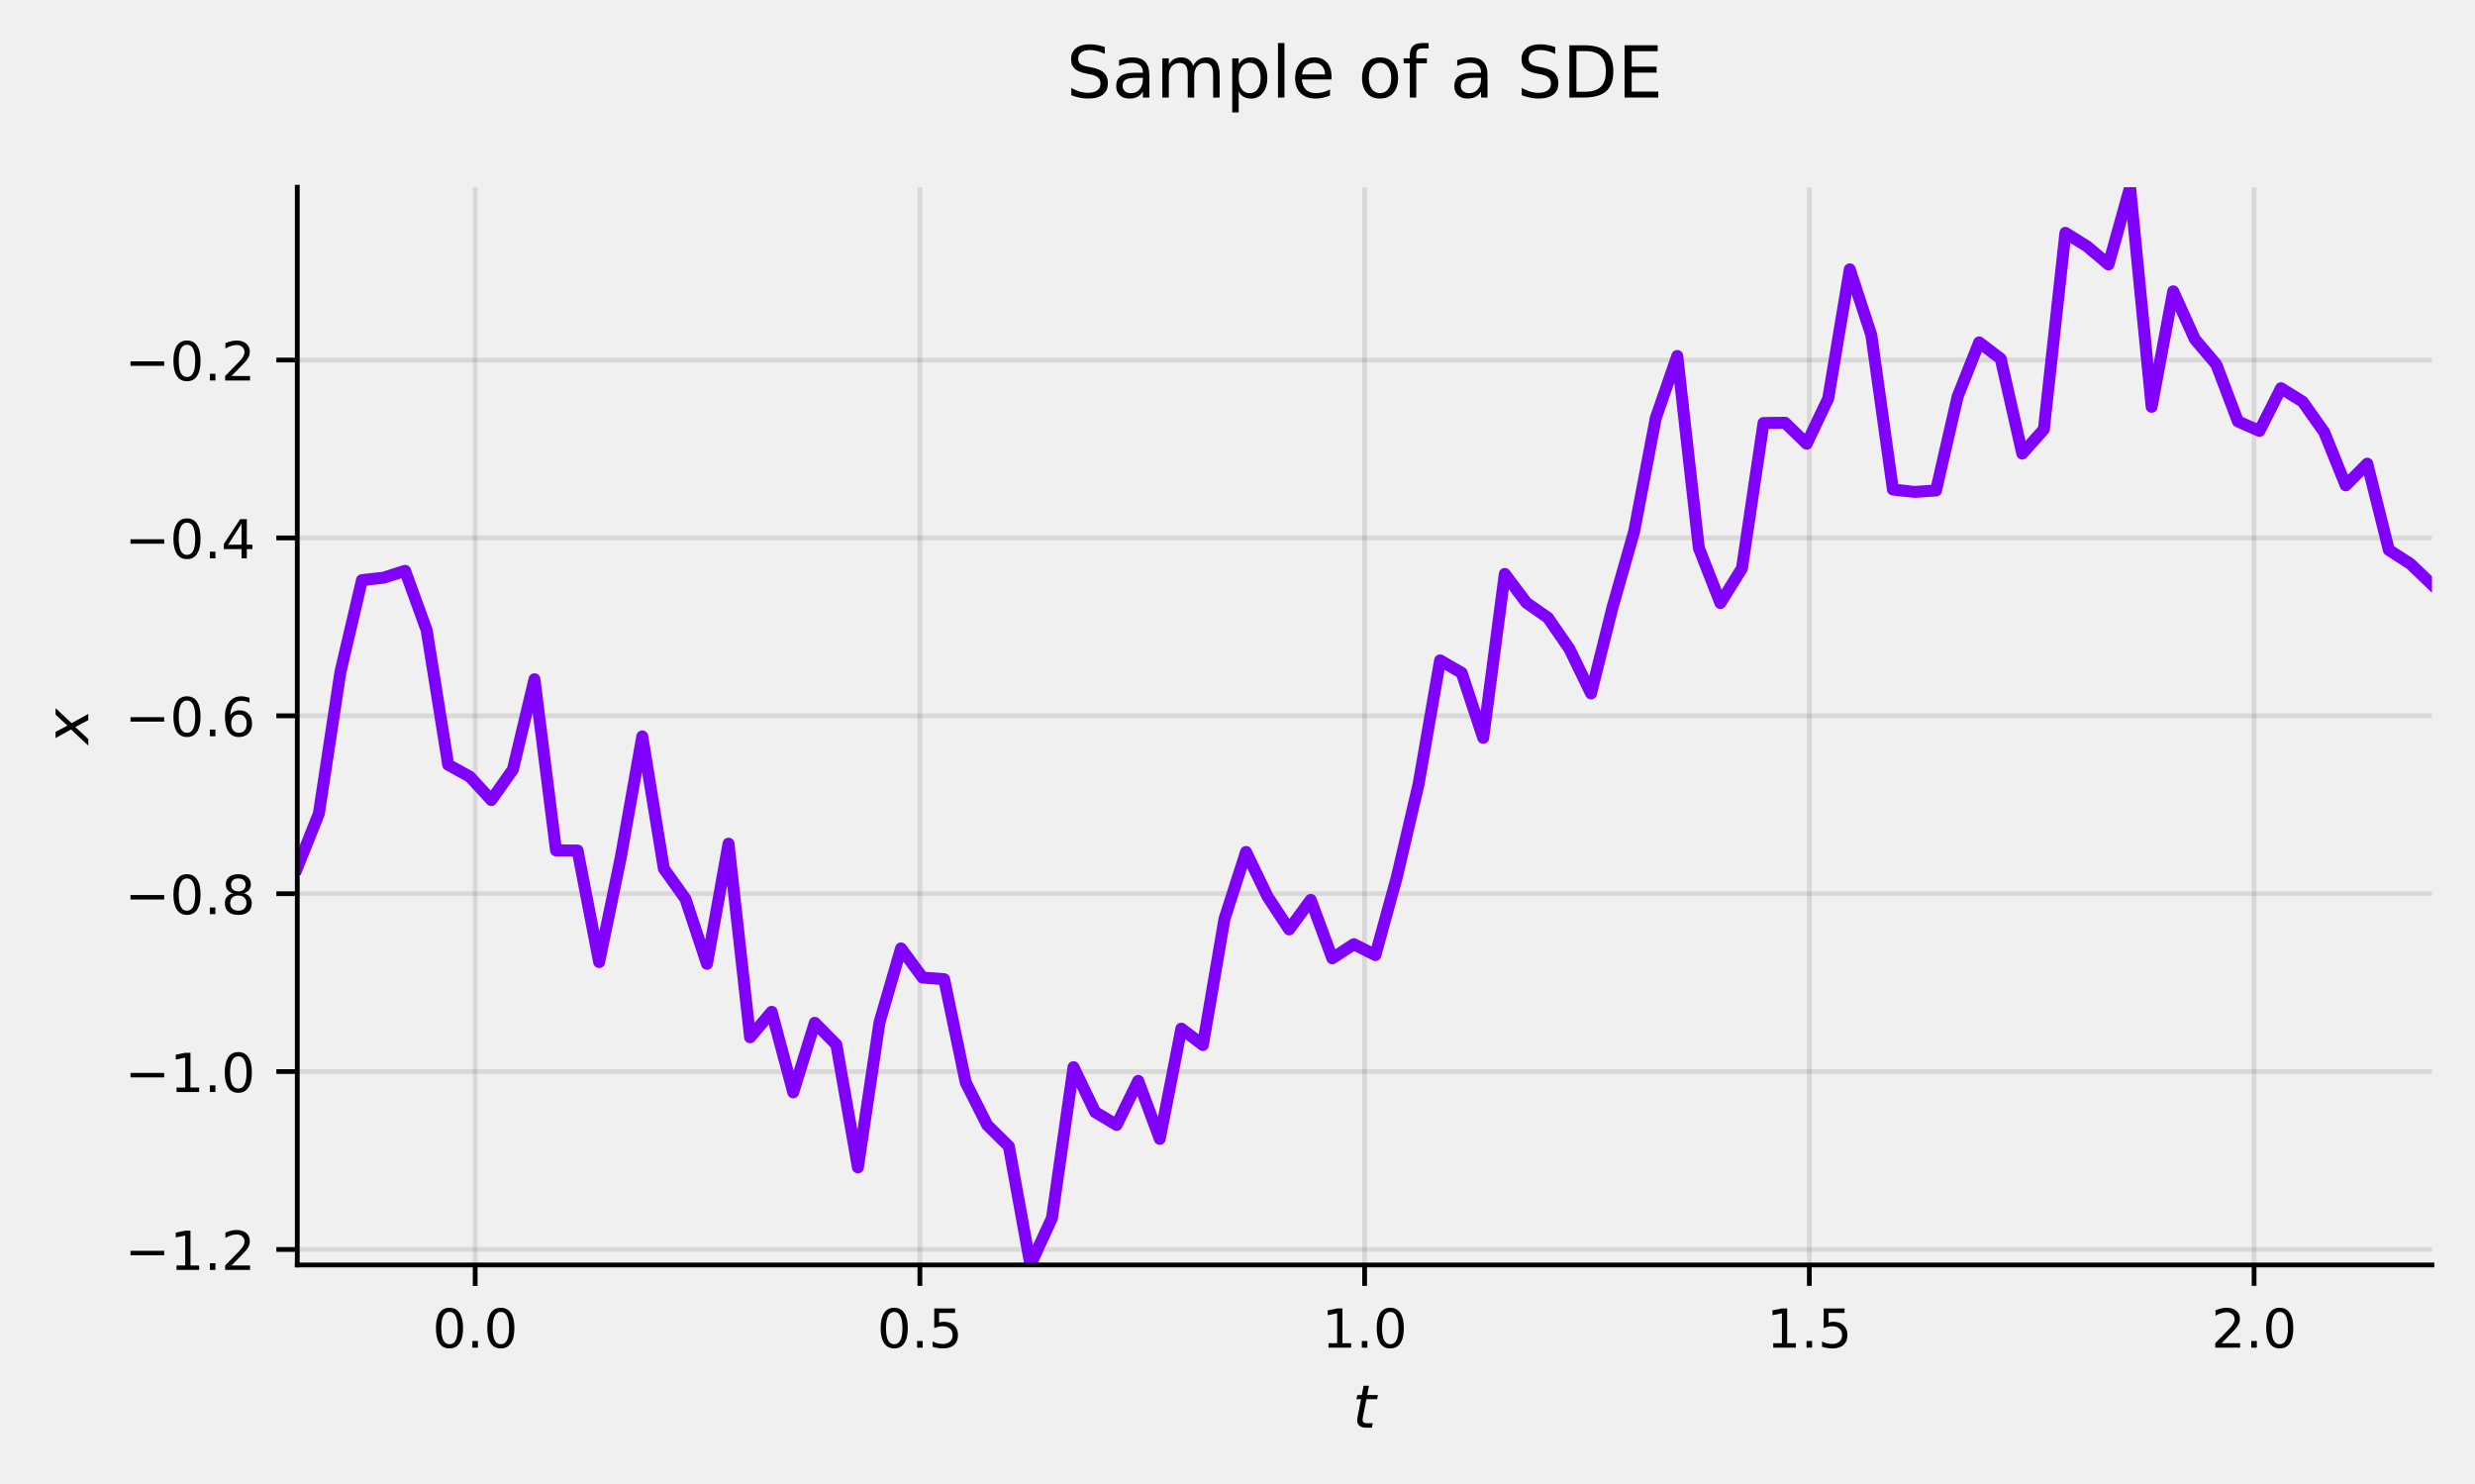
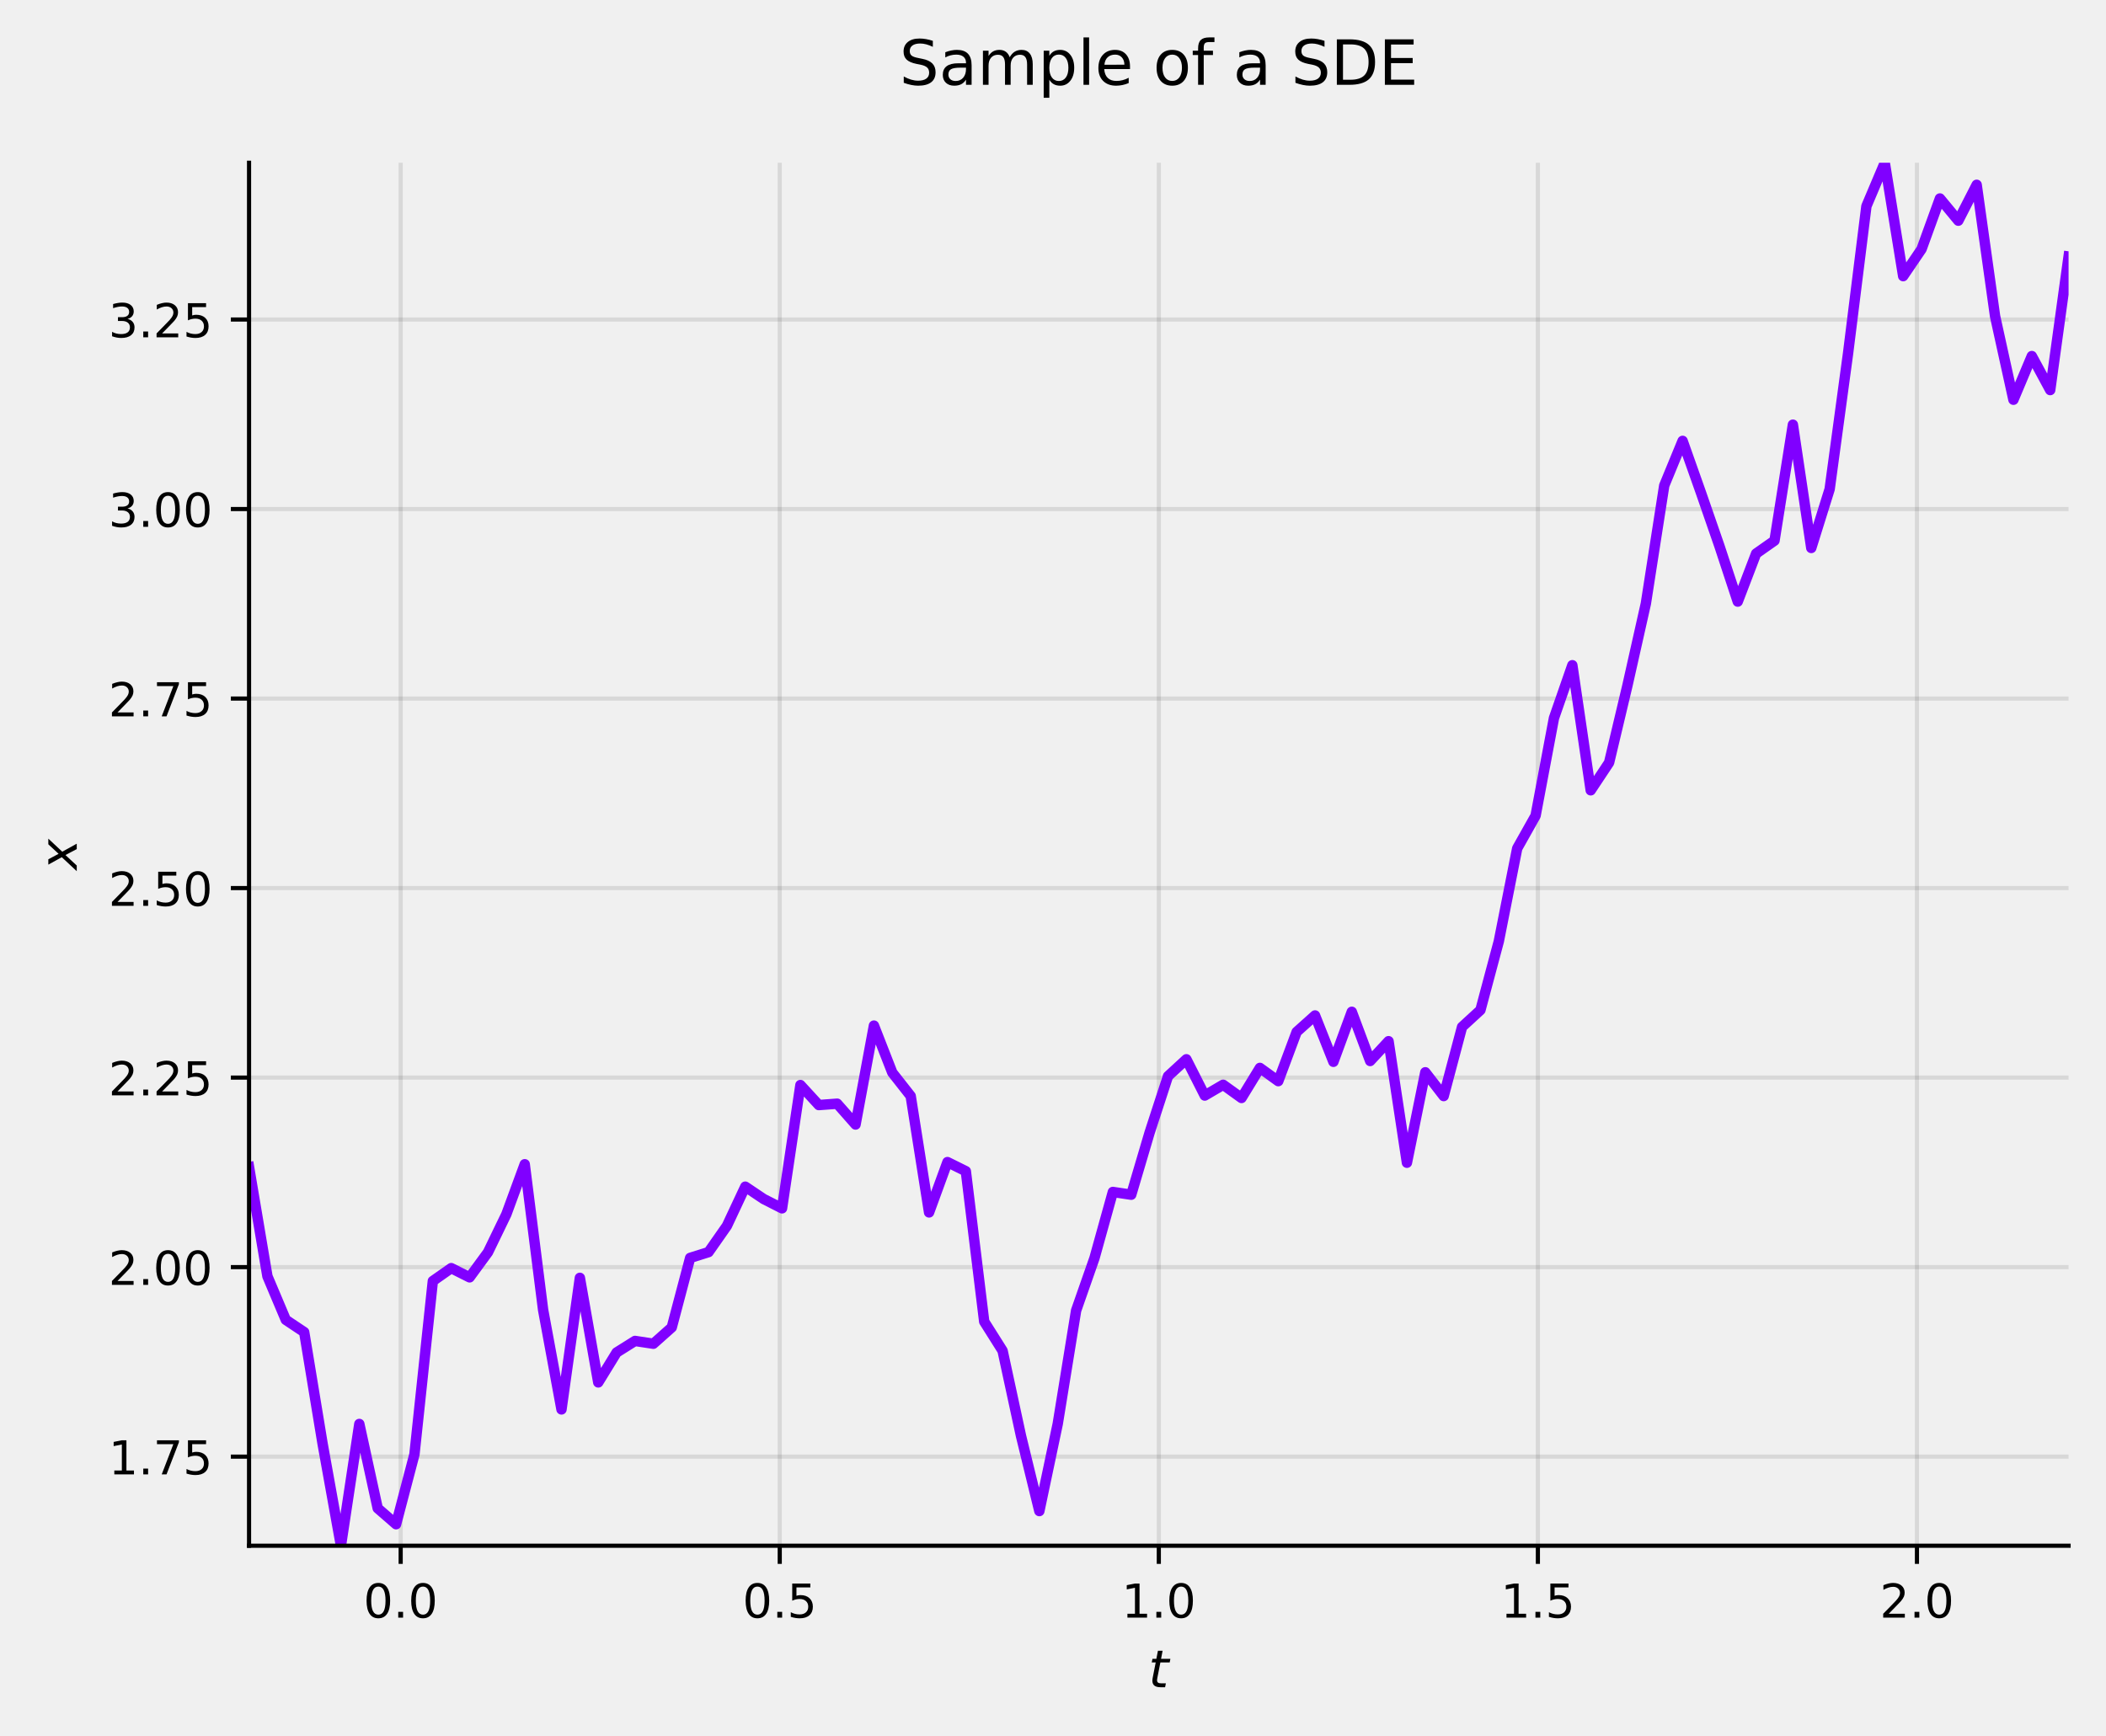
- <svg xmlns="http://www.w3.org/2000/svg" xmlns:xlink="http://www.w3.org/1999/xlink" width="414.053pt" height="248.21pt" viewBox="0 0 414.053 248.21" version="1.1">
+ <svg xmlns="http://www.w3.org/2000/svg" xmlns:xlink="http://www.w3.org/1999/xlink" width="405.195pt" height="334.019pt" viewBox="0 0 405.195 334.019" version="1.1">
  <style>
            /* Light mode (default) */
            .c1 { fill: #d62728 !important; stroke: #d62728 !important; }
.c2 { fill: #2ca02c !important; stroke: #2ca02c !important; }
.c3 { fill: #1f77b4 !important; stroke: #1f77b4 !important; }
.c4 { fill: #9467bd !important; stroke: #9467bd !important; }
.c5 { fill: #8c564b !important; stroke: #8c564b !important; }
.c6 { fill: #e377c2 !important; stroke: #e377c2 !important; }
.c7 { fill: #7f7f7f !important; stroke: #7f7f7f !important; }
.c8 { fill: #bcbd22 !important; stroke: #bcbd22 !important; }

            /* Text and graphic elements */
            text, .text {
                fill: #000000 !important;
                stroke: none !important;
            }

            .axis line, .axis path, .tick line, .tick path, path.domain, line.grid {
                stroke: #000000 !important;
            }

            .legend text {
                fill: #000000 !important;
            }

            g.legend &gt; g:first-child &gt; path:first-child {
                fill: rgba(255, 255, 255, 0.8) !important;
                stroke: rgba(0, 0, 0, 0.1) !important;
            }

            [stroke="currentColor"], [stroke="black"] {
                stroke: #000000 !important;
            }

            /* Dark mode via media query */
            @media (prefers-color-scheme: dark) {
                /* Dark theme colors */
                .c1 { fill: #FF4A98 !important; stroke: #FF4A98 !important; }
                .c2 { fill: #0AFAFA !important; stroke: #0AFAFA !important; }
                .c3 { fill: #7F83FF !important; stroke: #7F83FF !important; }
                .c4 { fill: #B4A0FF !important; stroke: #B4A0FF !important; }
                .c5 { fill: #FFB86B !important; stroke: #FFB86B !important; }
                .c6 { fill: #FF79C6 !important; stroke: #FF79C6 !important; }
                .c7 { fill: #CCCCCC !important; stroke: #CCCCCC !important; }
                .c8 { fill: #E6DB74 !important; stroke: #E6DB74 !important; }

                /* Dark theme text and graphics */
                text, .text {
                    fill: #FFFFFF !important;
                    stroke: none !important;
                }

                .axis line, .axis path, .tick line, .tick path, path.domain, line.grid {
                    stroke: #FFFFFF !important;
                }

                .grid line {
                    stroke: rgba(255, 255, 255, 0.2) !important;
                }

                .legend text {
                    fill: #FFFFFF !important;
                }

                g.legend &gt; g:first-child &gt; path:first-child {
                    fill: rgba(26, 26, 26, 0.8) !important;
                    stroke: rgba(255, 255, 255, 0.1) !important;
                }

                [stroke="currentColor"], [stroke="black"] {
                    stroke: #FFFFFF !important;
                }
            }
        </style>
  <defs>
    <style type="text/css">*{stroke-linejoin: round; stroke-linecap: butt}</style>
  </defs>
  <g id="figure_1">
    <g class="patch">
-       <path d="M 0 248.21  L 414.053 248.21  L 414.053 0  L 0 0  L 0 248.21  z " style="fill: none" />
+       <path d="M 0 334.019  L 405.195 334.019  L 405.195 0  L 0 0  L 0 334.019  z " style="fill: none" />
    </g>
    <g id="axes_1">
      <g class="patch">
-         <path d="M 49.733 211.621  L 406.853 211.621  L 406.853 31.318  L 49.733 31.318  L 49.733 211.621  z " style="fill: none" />
+         <path d="M 47.917 297.43  L 397.995 297.43  L 397.995 31.318  L 47.917 31.318  L 47.917 297.43  z " style="fill: none" />
      </g>
      <g class="axis">
        <g class="tick xtick">
          <g id="line2d_1">
-             <path d="M 79.493 211.621  L 79.493 31.318  " clip-path="url(#p8ba6884e08)" style="fill: none; stroke: #b0b0b0; stroke-opacity: 0.1; stroke-width: 0.8; stroke-linecap: square" />
+             <path d="M 77.09 297.43  L 77.09 31.318  " clip-path="url(#p2951c252d1)" style="fill: none; stroke: #b0b0b0; stroke-opacity: 0.1; stroke-width: 0.8; stroke-linecap: square" />
          </g>
          <g id="line2d_2">
            <defs>
-               <path id="m0df1bddc09" d="M 0 0  L 0 3.5  " style="stroke: currentColor; stroke-width: 0.8" />
+               <path id="m500342574b" d="M 0 0  L 0 3.5  " style="stroke: currentColor; stroke-width: 0.8" />
            </defs>
            <g>
-               <use xlink:href="#m0df1bddc09" x="79.493" y="211.621" style="stroke: currentColor; stroke-width: 0.8" />
+               <use xlink:href="#m500342574b" x="77.09" y="297.43" style="stroke: currentColor; stroke-width: 0.8" />
            </g>
          </g>
          <g id="text_1" class="text">
-             <g transform="translate(72.33625 225.4597) scale(0.09 -0.09)">
+             <g transform="translate(69.93394 311.2687) scale(0.09 -0.09)">
              <defs>
                <path id="DejaVuSans-30" d="M 2034 4250  Q 1547 4250 1301 3770  Q 1056 3291 1056 2328  Q 1056 1369 1301 889  Q 1547 409 2034 409  Q 2525 409 2770 889  Q 3016 1369 3016 2328  Q 3016 3291 2770 3770  Q 2525 4250 2034 4250  z M 2034 4750  Q 2819 4750 3233 4129  Q 3647 3509 3647 2328  Q 3647 1150 3233 529  Q 2819 -91 2034 -91  Q 1250 -91 836 529  Q 422 1150 422 2328  Q 422 3509 836 4129  Q 1250 4750 2034 4750  z " transform="scale(0.015625)" />
                <path id="DejaVuSans-2e" d="M 684 794  L 1344 794  L 1344 0  L 684 0  L 684 794  z " transform="scale(0.015625)" />
              </defs>
              <use xlink:href="#DejaVuSans-30" />
              <use xlink:href="#DejaVuSans-2e" transform="translate(63.62305 0)" />
              <use xlink:href="#DejaVuSans-30" transform="translate(95.41016 0)" />
            </g>
          </g>
        </g>
        <g class="tick xtick">
          <g id="line2d_3">
-             <path d="M 153.893 211.621  L 153.893 31.318  " clip-path="url(#p8ba6884e08)" style="fill: none; stroke: #b0b0b0; stroke-opacity: 0.1; stroke-width: 0.8; stroke-linecap: square" />
+             <path d="M 150.023 297.43  L 150.023 31.318  " clip-path="url(#p2951c252d1)" style="fill: none; stroke: #b0b0b0; stroke-opacity: 0.1; stroke-width: 0.8; stroke-linecap: square" />
          </g>
          <g id="line2d_4">
            <g>
-               <use xlink:href="#m0df1bddc09" x="153.893" y="211.621" style="stroke: currentColor; stroke-width: 0.8" />
+               <use xlink:href="#m500342574b" x="150.023" y="297.43" style="stroke: currentColor; stroke-width: 0.8" />
            </g>
          </g>
          <g id="text_2" class="text">
-             <g transform="translate(146.7363 225.4597) scale(0.09 -0.09)">
+             <g transform="translate(142.8668 311.2687) scale(0.09 -0.09)">
              <defs>
                <path id="DejaVuSans-35" d="M 691 4666  L 3169 4666  L 3169 4134  L 1269 4134  L 1269 2991  Q 1406 3038 1543 3061  Q 1681 3084 1819 3084  Q 2600 3084 3056 2656  Q 3513 2228 3513 1497  Q 3513 744 3044 326  Q 2575 -91 1722 -91  Q 1428 -91 1123 -41  Q 819 9 494 109  L 494 744  Q 775 591 1075 516  Q 1375 441 1709 441  Q 2250 441 2565 725  Q 2881 1009 2881 1497  Q 2881 1984 2565 2268  Q 2250 2553 1709 2553  Q 1456 2553 1204 2497  Q 953 2441 691 2322  L 691 4666  z " transform="scale(0.015625)" />
              </defs>
              <use xlink:href="#DejaVuSans-30" />
              <use xlink:href="#DejaVuSans-2e" transform="translate(63.62305 0)" />
              <use xlink:href="#DejaVuSans-35" transform="translate(95.41016 0)" />
            </g>
          </g>
        </g>
        <g class="tick xtick">
          <g id="line2d_5">
-             <path d="M 228.293 211.621  L 228.293 31.318  " clip-path="url(#p8ba6884e08)" style="fill: none; stroke: #b0b0b0; stroke-opacity: 0.1; stroke-width: 0.8; stroke-linecap: square" />
+             <path d="M 222.956 297.43  L 222.956 31.318  " clip-path="url(#p2951c252d1)" style="fill: none; stroke: #b0b0b0; stroke-opacity: 0.1; stroke-width: 0.8; stroke-linecap: square" />
          </g>
          <g id="line2d_6">
            <g>
-               <use xlink:href="#m0df1bddc09" x="228.293" y="211.621" style="stroke: currentColor; stroke-width: 0.8" />
+               <use xlink:href="#m500342574b" x="222.956" y="297.43" style="stroke: currentColor; stroke-width: 0.8" />
            </g>
          </g>
          <g id="text_3" class="text">
-             <g transform="translate(221.1362 225.4597) scale(0.09 -0.09)">
+             <g transform="translate(215.7997 311.2687) scale(0.09 -0.09)">
              <defs>
                <path id="DejaVuSans-31" d="M 794 531  L 1825 531  L 1825 4091  L 703 3866  L 703 4441  L 1819 4666  L 2450 4666  L 2450 531  L 3481 531  L 3481 0  L 794 0  L 794 531  z " transform="scale(0.015625)" />
              </defs>
              <use xlink:href="#DejaVuSans-31" />
              <use xlink:href="#DejaVuSans-2e" transform="translate(63.62305 0)" />
              <use xlink:href="#DejaVuSans-30" transform="translate(95.41016 0)" />
            </g>
          </g>
        </g>
        <g class="tick xtick">
          <g id="line2d_7">
-             <path d="M 302.693 211.621  L 302.693 31.318  " clip-path="url(#p8ba6884e08)" style="fill: none; stroke: #b0b0b0; stroke-opacity: 0.1; stroke-width: 0.8; stroke-linecap: square" />
+             <path d="M 295.889 297.43  L 295.889 31.318  " clip-path="url(#p2951c252d1)" style="fill: none; stroke: #b0b0b0; stroke-opacity: 0.1; stroke-width: 0.8; stroke-linecap: square" />
          </g>
          <g id="line2d_8">
            <g>
-               <use xlink:href="#m0df1bddc09" x="302.693" y="211.621" style="stroke: currentColor; stroke-width: 0.8" />
+               <use xlink:href="#m500342574b" x="295.889" y="297.43" style="stroke: currentColor; stroke-width: 0.8" />
            </g>
          </g>
          <g id="text_4" class="text">
-             <g transform="translate(295.5362 225.4597) scale(0.09 -0.09)">
+             <g transform="translate(288.7326 311.2687) scale(0.09 -0.09)">
              <use xlink:href="#DejaVuSans-31" />
              <use xlink:href="#DejaVuSans-2e" transform="translate(63.62305 0)" />
              <use xlink:href="#DejaVuSans-35" transform="translate(95.41016 0)" />
            </g>
          </g>
        </g>
        <g class="tick xtick">
          <g id="line2d_9">
-             <path d="M 377.093 211.621  L 377.093 31.318  " clip-path="url(#p8ba6884e08)" style="fill: none; stroke: #b0b0b0; stroke-opacity: 0.1; stroke-width: 0.8; stroke-linecap: square" />
+             <path d="M 368.822 297.43  L 368.822 31.318  " clip-path="url(#p2951c252d1)" style="fill: none; stroke: #b0b0b0; stroke-opacity: 0.1; stroke-width: 0.8; stroke-linecap: square" />
          </g>
          <g id="line2d_10">
            <g>
-               <use xlink:href="#m0df1bddc09" x="377.093" y="211.621" style="stroke: currentColor; stroke-width: 0.8" />
+               <use xlink:href="#m500342574b" x="368.822" y="297.43" style="stroke: currentColor; stroke-width: 0.8" />
            </g>
          </g>
          <g id="text_5" class="text">
-             <g transform="translate(369.9362 225.4597) scale(0.09 -0.09)">
+             <g transform="translate(361.6655 311.2687) scale(0.09 -0.09)">
              <defs>
                <path id="DejaVuSans-32" d="M 1228 531  L 3431 531  L 3431 0  L 469 0  L 469 531  Q 828 903 1448 1529  Q 2069 2156 2228 2338  Q 2531 2678 2651 2914  Q 2772 3150 2772 3378  Q 2772 3750 2511 3984  Q 2250 4219 1831 4219  Q 1534 4219 1204 4116  Q 875 4013 500 3803  L 500 4441  Q 881 4594 1212 4672  Q 1544 4750 1819 4750  Q 2544 4750 2975 4387  Q 3406 4025 3406 3419  Q 3406 3131 3298 2873  Q 3191 2616 2906 2266  Q 2828 2175 2409 1742  Q 1991 1309 1228 531  z " transform="scale(0.015625)" />
              </defs>
              <use xlink:href="#DejaVuSans-32" />
              <use xlink:href="#DejaVuSans-2e" transform="translate(63.62305 0)" />
              <use xlink:href="#DejaVuSans-30" transform="translate(95.41016 0)" />
            </g>
          </g>
        </g>
        <g id="text_6" class="text">
-           <g transform="translate(226.2927 238.9298) scale(0.1 -0.1)">
+           <g transform="translate(220.9562 324.7389) scale(0.1 -0.1)">
            <defs>
              <path id="DejaVuSans-Oblique-74" d="M 2706 3500  L 2619 3053  L 1472 3053  L 1100 1153  Q 1081 1047 1072 975  Q 1063 903 1063 863  Q 1063 663 1183 572  Q 1303 481 1569 481  L 2150 481  L 2053 0  L 1503 0  Q 991 0 739 200  Q 488 400 488 806  Q 488 878 497 964  Q 506 1050 525 1153  L 897 3053  L 409 3053  L 500 3500  L 978 3500  L 1172 4494  L 1747 4494  L 1556 3500  L 2706 3500  z " transform="scale(0.015625)" />
            </defs>
            <use xlink:href="#DejaVuSans-Oblique-74" transform="translate(0 0.78125)" />
          </g>
        </g>
      </g>
      <g class="axis">
        <g class="tick ytick">
          <g id="line2d_11">
-             <path d="M 49.733 209.031  L 406.853 209.031  " clip-path="url(#p8ba6884e08)" style="fill: none; stroke: #b0b0b0; stroke-opacity: 0.1; stroke-width: 0.8; stroke-linecap: square" />
+             <path d="M 47.917 280.283  L 397.995 280.283  " clip-path="url(#p2951c252d1)" style="fill: none; stroke: #b0b0b0; stroke-opacity: 0.1; stroke-width: 0.8; stroke-linecap: square" />
          </g>
          <g id="line2d_12">
            <defs>
-               <path id="m4006ef38cb" d="M 0 0  L -3.5 0  " style="stroke: currentColor; stroke-width: 0.8" />
+               <path id="m798175eb60" d="M 0 0  L -3.5 0  " style="stroke: currentColor; stroke-width: 0.8" />
            </defs>
            <g>
-               <use xlink:href="#m4006ef38cb" x="49.733" y="209.031" style="stroke: currentColor; stroke-width: 0.8" />
+               <use xlink:href="#m798175eb60" x="47.917" y="280.283" style="stroke: currentColor; stroke-width: 0.8" />
            </g>
          </g>
          <g id="text_7" class="text">
-             <g transform="translate(20.87813 212.4502) scale(0.09 -0.09)">
-               <defs>
-                 <path id="DejaVuSans-2212" d="M 678 2272  L 4684 2272  L 4684 1741  L 678 1741  L 678 2272  z " transform="scale(0.015625)" />
-               </defs>
-               <use xlink:href="#DejaVuSans-2212" />
-               <use xlink:href="#DejaVuSans-31" transform="translate(83.78906 0)" />
-               <use xlink:href="#DejaVuSans-2e" transform="translate(147.4121 0)" />
-               <use xlink:href="#DejaVuSans-32" transform="translate(179.1992 0)" />
+             <g transform="translate(20.87813 283.7025) scale(0.09 -0.09)">
+               <defs>
+                 <path id="DejaVuSans-37" d="M 525 4666  L 3525 4666  L 3525 4397  L 1831 0  L 1172 0  L 2766 4134  L 525 4134  L 525 4666  z " transform="scale(0.015625)" />
+               </defs>
+               <use xlink:href="#DejaVuSans-31" />
+               <use xlink:href="#DejaVuSans-2e" transform="translate(63.62305 0)" />
+               <use xlink:href="#DejaVuSans-37" transform="translate(95.41016 0)" />
+               <use xlink:href="#DejaVuSans-35" transform="translate(159.0332 0)" />
            </g>
          </g>
        </g>
        <g class="tick ytick">
          <g id="line2d_13">
-             <path d="M 49.733 179.271  L 406.853 179.271  " clip-path="url(#p8ba6884e08)" style="fill: none; stroke: #b0b0b0; stroke-opacity: 0.1; stroke-width: 0.8; stroke-linecap: square" />
+             <path d="M 47.917 243.817  L 397.995 243.817  " clip-path="url(#p2951c252d1)" style="fill: none; stroke: #b0b0b0; stroke-opacity: 0.1; stroke-width: 0.8; stroke-linecap: square" />
          </g>
          <g id="line2d_14">
            <g>
-               <use xlink:href="#m4006ef38cb" x="49.733" y="179.271" style="stroke: currentColor; stroke-width: 0.8" />
+               <use xlink:href="#m798175eb60" x="47.917" y="243.817" style="stroke: currentColor; stroke-width: 0.8" />
            </g>
          </g>
          <g id="text_8" class="text">
-             <g transform="translate(20.87813 182.6902) scale(0.09 -0.09)">
-               <use xlink:href="#DejaVuSans-2212" />
-               <use xlink:href="#DejaVuSans-31" transform="translate(83.78906 0)" />
-               <use xlink:href="#DejaVuSans-2e" transform="translate(147.4121 0)" />
-               <use xlink:href="#DejaVuSans-30" transform="translate(179.1992 0)" />
+             <g transform="translate(20.87813 247.2361) scale(0.09 -0.09)">
+               <use xlink:href="#DejaVuSans-32" />
+               <use xlink:href="#DejaVuSans-2e" transform="translate(63.62305 0)" />
+               <use xlink:href="#DejaVuSans-30" transform="translate(95.41016 0)" />
+               <use xlink:href="#DejaVuSans-30" transform="translate(159.0332 0)" />
            </g>
          </g>
        </g>
        <g class="tick ytick">
          <g id="line2d_15">
-             <path d="M 49.733 149.511  L 406.853 149.511  " clip-path="url(#p8ba6884e08)" style="fill: none; stroke: #b0b0b0; stroke-opacity: 0.1; stroke-width: 0.8; stroke-linecap: square" />
+             <path d="M 47.917 207.35  L 397.995 207.35  " clip-path="url(#p2951c252d1)" style="fill: none; stroke: #b0b0b0; stroke-opacity: 0.1; stroke-width: 0.8; stroke-linecap: square" />
          </g>
          <g id="line2d_16">
            <g>
-               <use xlink:href="#m4006ef38cb" x="49.733" y="149.511" style="stroke: currentColor; stroke-width: 0.8" />
+               <use xlink:href="#m798175eb60" x="47.917" y="207.35" style="stroke: currentColor; stroke-width: 0.8" />
            </g>
          </g>
          <g id="text_9" class="text">
-             <g transform="translate(20.87813 152.9302) scale(0.09 -0.09)">
-               <defs>
-                 <path id="DejaVuSans-38" d="M 2034 2216  Q 1584 2216 1326 1975  Q 1069 1734 1069 1313  Q 1069 891 1326 650  Q 1584 409 2034 409  Q 2484 409 2743 651  Q 3003 894 3003 1313  Q 3003 1734 2745 1975  Q 2488 2216 2034 2216  z M 1403 2484  Q 997 2584 770 2862  Q 544 3141 544 3541  Q 544 4100 942 4425  Q 1341 4750 2034 4750  Q 2731 4750 3128 4425  Q 3525 4100 3525 3541  Q 3525 3141 3298 2862  Q 3072 2584 2669 2484  Q 3125 2378 3379 2068  Q 3634 1759 3634 1313  Q 3634 634 3220 271  Q 2806 -91 2034 -91  Q 1263 -91 848 271  Q 434 634 434 1313  Q 434 1759 690 2068  Q 947 2378 1403 2484  z M 1172 3481  Q 1172 3119 1398 2916  Q 1625 2713 2034 2713  Q 2441 2713 2670 2916  Q 2900 3119 2900 3481  Q 2900 3844 2670 4047  Q 2441 4250 2034 4250  Q 1625 4250 1398 4047  Q 1172 3844 1172 3481  z " transform="scale(0.015625)" />
-               </defs>
-               <use xlink:href="#DejaVuSans-2212" />
-               <use xlink:href="#DejaVuSans-30" transform="translate(83.78906 0)" />
-               <use xlink:href="#DejaVuSans-2e" transform="translate(147.4121 0)" />
-               <use xlink:href="#DejaVuSans-38" transform="translate(179.1992 0)" />
+             <g transform="translate(20.87813 210.7696) scale(0.09 -0.09)">
+               <use xlink:href="#DejaVuSans-32" />
+               <use xlink:href="#DejaVuSans-2e" transform="translate(63.62305 0)" />
+               <use xlink:href="#DejaVuSans-32" transform="translate(95.41016 0)" />
+               <use xlink:href="#DejaVuSans-35" transform="translate(159.0332 0)" />
            </g>
          </g>
        </g>
        <g class="tick ytick">
          <g id="line2d_17">
-             <path d="M 49.733 119.751  L 406.853 119.751  " clip-path="url(#p8ba6884e08)" style="fill: none; stroke: #b0b0b0; stroke-opacity: 0.1; stroke-width: 0.8; stroke-linecap: square" />
+             <path d="M 47.917 170.884  L 397.995 170.884  " clip-path="url(#p2951c252d1)" style="fill: none; stroke: #b0b0b0; stroke-opacity: 0.1; stroke-width: 0.8; stroke-linecap: square" />
          </g>
          <g id="line2d_18">
            <g>
-               <use xlink:href="#m4006ef38cb" x="49.733" y="119.751" style="stroke: currentColor; stroke-width: 0.8" />
+               <use xlink:href="#m798175eb60" x="47.917" y="170.884" style="stroke: currentColor; stroke-width: 0.8" />
            </g>
          </g>
          <g id="text_10" class="text">
-             <g transform="translate(20.87813 123.1702) scale(0.09 -0.09)">
-               <defs>
-                 <path id="DejaVuSans-36" d="M 2113 2584  Q 1688 2584 1439 2293  Q 1191 2003 1191 1497  Q 1191 994 1439 701  Q 1688 409 2113 409  Q 2538 409 2786 701  Q 3034 994 3034 1497  Q 3034 2003 2786 2293  Q 2538 2584 2113 2584  z M 3366 4563  L 3366 3988  Q 3128 4100 2886 4159  Q 2644 4219 2406 4219  Q 1781 4219 1451 3797  Q 1122 3375 1075 2522  Q 1259 2794 1537 2939  Q 1816 3084 2150 3084  Q 2853 3084 3261 2657  Q 3669 2231 3669 1497  Q 3669 778 3244 343  Q 2819 -91 2113 -91  Q 1303 -91 875 529  Q 447 1150 447 2328  Q 447 3434 972 4092  Q 1497 4750 2381 4750  Q 2619 4750 2861 4703  Q 3103 4656 3366 4563  z " transform="scale(0.015625)" />
-               </defs>
-               <use xlink:href="#DejaVuSans-2212" />
-               <use xlink:href="#DejaVuSans-30" transform="translate(83.78906 0)" />
-               <use xlink:href="#DejaVuSans-2e" transform="translate(147.4121 0)" />
-               <use xlink:href="#DejaVuSans-36" transform="translate(179.1992 0)" />
+             <g transform="translate(20.87813 174.3032) scale(0.09 -0.09)">
+               <use xlink:href="#DejaVuSans-32" />
+               <use xlink:href="#DejaVuSans-2e" transform="translate(63.62305 0)" />
+               <use xlink:href="#DejaVuSans-35" transform="translate(95.41016 0)" />
+               <use xlink:href="#DejaVuSans-30" transform="translate(159.0332 0)" />
            </g>
          </g>
        </g>
        <g class="tick ytick">
          <g id="line2d_19">
-             <path d="M 49.733 89.991  L 406.853 89.991  " clip-path="url(#p8ba6884e08)" style="fill: none; stroke: #b0b0b0; stroke-opacity: 0.1; stroke-width: 0.8; stroke-linecap: square" />
+             <path d="M 47.917 134.417  L 397.995 134.417  " clip-path="url(#p2951c252d1)" style="fill: none; stroke: #b0b0b0; stroke-opacity: 0.1; stroke-width: 0.8; stroke-linecap: square" />
          </g>
          <g id="line2d_20">
            <g>
-               <use xlink:href="#m4006ef38cb" x="49.733" y="89.991" style="stroke: currentColor; stroke-width: 0.8" />
+               <use xlink:href="#m798175eb60" x="47.917" y="134.417" style="stroke: currentColor; stroke-width: 0.8" />
            </g>
          </g>
          <g id="text_11" class="text">
-             <g transform="translate(20.87813 93.41022) scale(0.09 -0.09)">
-               <defs>
-                 <path id="DejaVuSans-34" d="M 2419 4116  L 825 1625  L 2419 1625  L 2419 4116  z M 2253 4666  L 3047 4666  L 3047 1625  L 3713 1625  L 3713 1100  L 3047 1100  L 3047 0  L 2419 0  L 2419 1100  L 313 1100  L 313 1709  L 2253 4666  z " transform="scale(0.015625)" />
-               </defs>
-               <use xlink:href="#DejaVuSans-2212" />
-               <use xlink:href="#DejaVuSans-30" transform="translate(83.78906 0)" />
-               <use xlink:href="#DejaVuSans-2e" transform="translate(147.4121 0)" />
-               <use xlink:href="#DejaVuSans-34" transform="translate(179.1992 0)" />
+             <g transform="translate(20.87813 137.8367) scale(0.09 -0.09)">
+               <use xlink:href="#DejaVuSans-32" />
+               <use xlink:href="#DejaVuSans-2e" transform="translate(63.62305 0)" />
+               <use xlink:href="#DejaVuSans-37" transform="translate(95.41016 0)" />
+               <use xlink:href="#DejaVuSans-35" transform="translate(159.0332 0)" />
            </g>
          </g>
        </g>
        <g class="tick ytick">
          <g id="line2d_21">
-             <path d="M 49.733 60.231  L 406.853 60.231  " clip-path="url(#p8ba6884e08)" style="fill: none; stroke: #b0b0b0; stroke-opacity: 0.1; stroke-width: 0.8; stroke-linecap: square" />
+             <path d="M 47.917 97.951  L 397.995 97.951  " clip-path="url(#p2951c252d1)" style="fill: none; stroke: #b0b0b0; stroke-opacity: 0.1; stroke-width: 0.8; stroke-linecap: square" />
          </g>
          <g id="line2d_22">
            <g>
-               <use xlink:href="#m4006ef38cb" x="49.733" y="60.231" style="stroke: currentColor; stroke-width: 0.8" />
+               <use xlink:href="#m798175eb60" x="47.917" y="97.951" style="stroke: currentColor; stroke-width: 0.8" />
            </g>
          </g>
          <g id="text_12" class="text">
-             <g transform="translate(20.87813 63.65022) scale(0.09 -0.09)">
-               <use xlink:href="#DejaVuSans-2212" />
-               <use xlink:href="#DejaVuSans-30" transform="translate(83.78906 0)" />
-               <use xlink:href="#DejaVuSans-2e" transform="translate(147.4121 0)" />
-               <use xlink:href="#DejaVuSans-32" transform="translate(179.1992 0)" />
-             </g>
-           </g>
-         </g>
-         <g id="text_13" class="text">
-           <g transform="translate(14.79844 124.4696) rotate(-90) scale(0.1 -0.1)">
+             <g transform="translate(20.87813 101.3703) scale(0.09 -0.09)">
+               <defs>
+                 <path id="DejaVuSans-33" d="M 2597 2516  Q 3050 2419 3304 2112  Q 3559 1806 3559 1356  Q 3559 666 3084 287  Q 2609 -91 1734 -91  Q 1441 -91 1130 -33  Q 819 25 488 141  L 488 750  Q 750 597 1062 519  Q 1375 441 1716 441  Q 2309 441 2620 675  Q 2931 909 2931 1356  Q 2931 1769 2642 2001  Q 2353 2234 1838 2234  L 1294 2234  L 1294 2753  L 1863 2753  Q 2328 2753 2575 2939  Q 2822 3125 2822 3475  Q 2822 3834 2567 4026  Q 2313 4219 1838 4219  Q 1578 4219 1281 4162  Q 984 4106 628 3988  L 628 4550  Q 988 4650 1302 4700  Q 1616 4750 1894 4750  Q 2613 4750 3031 4423  Q 3450 4097 3450 3541  Q 3450 3153 3228 2886  Q 3006 2619 2597 2516  z " transform="scale(0.015625)" />
+               </defs>
+               <use xlink:href="#DejaVuSans-33" />
+               <use xlink:href="#DejaVuSans-2e" transform="translate(63.62305 0)" />
+               <use xlink:href="#DejaVuSans-30" transform="translate(95.41016 0)" />
+               <use xlink:href="#DejaVuSans-30" transform="translate(159.0332 0)" />
+             </g>
+           </g>
+         </g>
+         <g class="tick ytick">
+           <g id="line2d_23">
+             <path d="M 47.917 61.485  L 397.995 61.485  " clip-path="url(#p2951c252d1)" style="fill: none; stroke: #b0b0b0; stroke-opacity: 0.1; stroke-width: 0.8; stroke-linecap: square" />
+           </g>
+           <g id="line2d_24">
+             <g>
+               <use xlink:href="#m798175eb60" x="47.917" y="61.485" style="stroke: currentColor; stroke-width: 0.8" />
+             </g>
+           </g>
+           <g id="text_13" class="text">
+             <g transform="translate(20.87813 64.90382) scale(0.09 -0.09)">
+               <use xlink:href="#DejaVuSans-33" />
+               <use xlink:href="#DejaVuSans-2e" transform="translate(63.62305 0)" />
+               <use xlink:href="#DejaVuSans-32" transform="translate(95.41016 0)" />
+               <use xlink:href="#DejaVuSans-35" transform="translate(159.0332 0)" />
+             </g>
+           </g>
+         </g>
+         <g id="text_14" class="text">
+           <g transform="translate(14.79844 167.3741) rotate(-90) scale(0.1 -0.1)">
            <defs>
              <path id="DejaVuSans-Oblique-78" d="M 3841 3500  L 2234 1784  L 3219 0  L 2559 0  L 1819 1388  L 531 0  L -166 0  L 1556 1844  L 641 3500  L 1300 3500  L 1972 2234  L 3144 3500  L 3841 3500  z " transform="scale(0.015625)" />
            </defs>
            <use xlink:href="#DejaVuSans-Oblique-78" transform="translate(0 0.3125)" />
          </g>
        </g>
      </g>
-       <g id="line2d_23">
-         <path d="M 49.733 145.145  L 53.34 136.131  L 56.947 112.441  L 60.554 97.052  L 64.162 96.645  L 67.769 95.495  L 71.376 105.427  L 74.984 127.944  L 78.591 129.932  L 82.198 133.841  L 85.805 128.734  L 89.413 113.636  L 93.02 142.267  L 96.627 142.29  L 100.234 160.951  L 103.842 143.49  L 107.449 123.198  L 111.056 145.312  L 114.664 150.367  L 118.271 161.24  L 121.878 141.145  L 125.485 173.532  L 129.093 169.269  L 132.7 182.738  L 136.307 171.111  L 139.914 174.761  L 143.522 195.294  L 147.129 171.057  L 150.736 158.668  L 154.344 163.547  L 157.951 163.813  L 161.558 181.092  L 165.165 188.227  L 168.773 191.771  L 172.38 211.621  L 175.987 203.77  L 179.594 178.531  L 183.202 186.036  L 186.809 188.196  L 190.416 180.824  L 194.024 190.522  L 197.631 172.087  L 201.238 174.825  L 204.845 153.736  L 208.453 142.529  L 212.06 150.007  L 215.667 155.484  L 219.274 150.544  L 222.882 160.315  L 226.489 157.959  L 230.096 159.777  L 233.704 146.648  L 237.311 131.221  L 240.918 110.48  L 244.525 112.557  L 248.133 123.439  L 251.74 96.018  L 255.347 100.826  L 258.954 103.344  L 262.562 108.567  L 266.169 116.006  L 269.776 101.556  L 273.384 88.9  L 276.991 69.976  L 280.598 59.555  L 284.205 91.682  L 287.813 100.877  L 291.42 95.069  L 295.027 70.765  L 298.634 70.724  L 302.242 74.234  L 305.849 66.661  L 309.456 45.06  L 313.064 56.075  L 316.671 81.894  L 320.278 82.296  L 323.885 82.057  L 327.493 66.37  L 331.1 57.284  L 334.707 60.011  L 338.314 75.881  L 341.922 71.828  L 345.529 38.956  L 349.136 41.201  L 352.744 44.244  L 356.351 31.318  L 359.958 68.054  L 363.565 48.732  L 367.173 56.728  L 370.78 60.986  L 374.387 70.499  L 377.994 72.079  L 381.602 64.951  L 385.209 67.191  L 388.816 72.28  L 392.424 81.197  L 396.031 77.57  L 399.638 92.003  L 403.245 94.33  L 406.853 97.783  " clip-path="url(#p8ba6884e08)" style="fill: none; stroke: #8000ff; stroke-width: 2; stroke-linecap: square" />
+       <g id="line2d_25">
+         <path d="M 47.917 224.579  L 51.453 245.585  L 54.989 253.963  L 58.526 256.325  L 62.062 277.777  L 65.598 297.43  L 69.134 274  L 72.67 290.222  L 76.206 293.295  L 79.742 279.826  L 83.279 246.494  L 86.815 244.015  L 90.351 245.788  L 93.887 240.958  L 97.423 233.65  L 100.959 224.023  L 104.495 252.044  L 108.032 271.203  L 111.568 245.883  L 115.104 266.005  L 118.64 260.244  L 122.176 258.025  L 125.712 258.562  L 129.248 255.415  L 132.785 242.045  L 136.321 240.933  L 139.857 235.884  L 143.393 228.338  L 146.929 230.713  L 150.465 232.509  L 154.001 208.784  L 157.538 212.636  L 161.074 212.372  L 164.61 216.38  L 168.146 197.347  L 171.682 206.399  L 175.218 210.897  L 178.754 233.296  L 182.291 223.61  L 185.827 225.361  L 189.363 254.304  L 192.899 259.909  L 196.435 276.273  L 199.971 290.763  L 203.507 273.986  L 207.044 252.177  L 210.58 242.072  L 214.116 229.359  L 217.652 229.886  L 221.188 217.928  L 224.724 207.083  L 228.26 203.827  L 231.797 210.806  L 235.333 208.731  L 238.869 211.274  L 242.405 205.487  L 245.941 208.034  L 249.477 198.564  L 253.013 195.396  L 256.549 204.315  L 260.086 194.689  L 263.622 204.158  L 267.158 200.347  L 270.694 223.733  L 274.23 206.328  L 277.766 210.905  L 281.302 197.603  L 284.839 194.353  L 288.375 181.111  L 291.911 163.242  L 295.447 156.95  L 298.983 138.176  L 302.519 128.003  L 306.055 152.071  L 309.592 146.742  L 313.128 131.867  L 316.664 116.135  L 320.2 93.425  L 323.736 84.835  L 327.272 94.829  L 330.808 105.034  L 334.345 115.759  L 337.881 106.514  L 341.417 104.03  L 344.953 81.717  L 348.489 105.439  L 352.025 94.12  L 355.561 68.047  L 359.098 39.679  L 362.634 31.318  L 366.17 53.133  L 369.706 47.936  L 373.242 38.191  L 376.778 42.466  L 380.314 35.559  L 383.851 60.83  L 387.387 76.92  L 390.923 68.514  L 394.459 75.056  L 397.995 49.366  " clip-path="url(#p2951c252d1)" style="fill: none; stroke: #8000ff; stroke-width: 2; stroke-linecap: square" />
      </g>
      <g class="patch">
-         <path d="M 49.733 211.621  L 49.733 31.318  " style="fill: none; stroke: currentColor; stroke-width: 0.8; stroke-linejoin: miter; stroke-linecap: square" />
+         <path d="M 47.917 297.43  L 47.917 31.318  " style="fill: none; stroke: currentColor; stroke-width: 0.8; stroke-linejoin: miter; stroke-linecap: square" />
      </g>
      <g class="patch">
-         <path d="M 49.733 211.621  L 406.853 211.621  " style="fill: none; stroke: currentColor; stroke-width: 0.8; stroke-linejoin: miter; stroke-linecap: square" />
-       </g>
-       <g id="text_14" class="text">
-         <g transform="translate(178.3933 16.31812) scale(0.12 -0.12)">
+         <path d="M 47.917 297.43  L 397.995 297.43  " style="fill: none; stroke: currentColor; stroke-width: 0.8; stroke-linejoin: miter; stroke-linecap: square" />
+       </g>
+       <g id="text_15" class="text">
+         <g transform="translate(173.0568 16.31812) scale(0.12 -0.12)">
          <defs>
            <path id="DejaVuSans-53" d="M 3425 4513  L 3425 3897  Q 3066 4069 2747 4153  Q 2428 4238 2131 4238  Q 1616 4238 1336 4038  Q 1056 3838 1056 3469  Q 1056 3159 1242 3001  Q 1428 2844 1947 2747  L 2328 2669  Q 3034 2534 3370 2195  Q 3706 1856 3706 1288  Q 3706 609 3251 259  Q 2797 -91 1919 -91  Q 1588 -91 1214 -16  Q 841 59 441 206  L 441 856  Q 825 641 1194 531  Q 1563 422 1919 422  Q 2459 422 2753 634  Q 3047 847 3047 1241  Q 3047 1584 2836 1778  Q 2625 1972 2144 2069  L 1759 2144  Q 1053 2284 737 2584  Q 422 2884 422 3419  Q 422 4038 858 4394  Q 1294 4750 2059 4750  Q 2388 4750 2728 4690  Q 3069 4631 3425 4513  z " transform="scale(0.015625)" />
            <path id="DejaVuSans-61" d="M 2194 1759  Q 1497 1759 1228 1600  Q 959 1441 959 1056  Q 959 750 1161 570  Q 1363 391 1709 391  Q 2188 391 2477 730  Q 2766 1069 2766 1631  L 2766 1759  L 2194 1759  z M 3341 1997  L 3341 0  L 2766 0  L 2766 531  Q 2569 213 2275 61  Q 1981 -91 1556 -91  Q 1019 -91 701 211  Q 384 513 384 1019  Q 384 1609 779 1909  Q 1175 2209 1959 2209  L 2766 2209  L 2766 2266  Q 2766 2663 2505 2880  Q 2244 3097 1772 3097  Q 1472 3097 1187 3025  Q 903 2953 641 2809  L 641 3341  Q 956 3463 1253 3523  Q 1550 3584 1831 3584  Q 2591 3584 2966 3190  Q 3341 2797 3341 1997  z " transform="scale(0.015625)" />
            <path id="DejaVuSans-6d" d="M 3328 2828  Q 3544 3216 3844 3400  Q 4144 3584 4550 3584  Q 5097 3584 5394 3201  Q 5691 2819 5691 2113  L 5691 0  L 5113 0  L 5113 2094  Q 5113 2597 4934 2840  Q 4756 3084 4391 3084  Q 3944 3084 3684 2787  Q 3425 2491 3425 1978  L 3425 0  L 2847 0  L 2847 2094  Q 2847 2600 2669 2842  Q 2491 3084 2119 3084  Q 1678 3084 1418 2786  Q 1159 2488 1159 1978  L 1159 0  L 581 0  L 581 3500  L 1159 3500  L 1159 2956  Q 1356 3278 1631 3431  Q 1906 3584 2284 3584  Q 2666 3584 2933 3390  Q 3200 3197 3328 2828  z " transform="scale(0.015625)" />
            <path id="DejaVuSans-70" d="M 1159 525  L 1159 -1331  L 581 -1331  L 581 3500  L 1159 3500  L 1159 2969  Q 1341 3281 1617 3432  Q 1894 3584 2278 3584  Q 2916 3584 3314 3078  Q 3713 2572 3713 1747  Q 3713 922 3314 415  Q 2916 -91 2278 -91  Q 1894 -91 1617 61  Q 1341 213 1159 525  z M 3116 1747  Q 3116 2381 2855 2742  Q 2594 3103 2138 3103  Q 1681 3103 1420 2742  Q 1159 2381 1159 1747  Q 1159 1113 1420 752  Q 1681 391 2138 391  Q 2594 391 2855 752  Q 3116 1113 3116 1747  z " transform="scale(0.015625)" />
            <path id="DejaVuSans-6c" d="M 603 4863  L 1178 4863  L 1178 0  L 603 0  L 603 4863  z " transform="scale(0.015625)" />
            <path id="DejaVuSans-65" d="M 3597 1894  L 3597 1613  L 953 1613  Q 991 1019 1311 708  Q 1631 397 2203 397  Q 2534 397 2845 478  Q 3156 559 3463 722  L 3463 178  Q 3153 47 2828 -22  Q 2503 -91 2169 -91  Q 1331 -91 842 396  Q 353 884 353 1716  Q 353 2575 817 3079  Q 1281 3584 2069 3584  Q 2775 3584 3186 3129  Q 3597 2675 3597 1894  z M 3022 2063  Q 3016 2534 2758 2815  Q 2500 3097 2075 3097  Q 1594 3097 1305 2825  Q 1016 2553 972 2059  L 3022 2063  z " transform="scale(0.015625)" />
            <path id="DejaVuSans-20" transform="scale(0.015625)" />
            <path id="DejaVuSans-6f" d="M 1959 3097  Q 1497 3097 1228 2736  Q 959 2375 959 1747  Q 959 1119 1226 758  Q 1494 397 1959 397  Q 2419 397 2687 759  Q 2956 1122 2956 1747  Q 2956 2369 2687 2733  Q 2419 3097 1959 3097  z M 1959 3584  Q 2709 3584 3137 3096  Q 3566 2609 3566 1747  Q 3566 888 3137 398  Q 2709 -91 1959 -91  Q 1206 -91 779 398  Q 353 888 353 1747  Q 353 2609 779 3096  Q 1206 3584 1959 3584  z " transform="scale(0.015625)" />
            <path id="DejaVuSans-66" d="M 2375 4863  L 2375 4384  L 1825 4384  Q 1516 4384 1395 4259  Q 1275 4134 1275 3809  L 1275 3500  L 2222 3500  L 2222 3053  L 1275 3053  L 1275 0  L 697 0  L 697 3053  L 147 3053  L 147 3500  L 697 3500  L 697 3744  Q 697 4328 969 4595  Q 1241 4863 1831 4863  L 2375 4863  z " transform="scale(0.015625)" />
            <path id="DejaVuSans-44" d="M 1259 4147  L 1259 519  L 2022 519  Q 2988 519 3436 956  Q 3884 1394 3884 2338  Q 3884 3275 3436 3711  Q 2988 4147 2022 4147  L 1259 4147  z M 628 4666  L 1925 4666  Q 3281 4666 3915 4102  Q 4550 3538 4550 2338  Q 4550 1131 3912 565  Q 3275 0 1925 0  L 628 0  L 628 4666  z " transform="scale(0.015625)" />
            <path id="DejaVuSans-45" d="M 628 4666  L 3578 4666  L 3578 4134  L 1259 4134  L 1259 2753  L 3481 2753  L 3481 2222  L 1259 2222  L 1259 531  L 3634 531  L 3634 0  L 628 0  L 628 4666  z " transform="scale(0.015625)" />
          </defs>
          <use xlink:href="#DejaVuSans-53" />
          <use xlink:href="#DejaVuSans-61" transform="translate(63.47656 0)" />
          <use xlink:href="#DejaVuSans-6d" transform="translate(124.7559 0)" />
          <use xlink:href="#DejaVuSans-70" transform="translate(222.168 0)" />
          <use xlink:href="#DejaVuSans-6c" transform="translate(285.6445 0)" />
          <use xlink:href="#DejaVuSans-65" transform="translate(313.4277 0)" />
          <use xlink:href="#DejaVuSans-20" transform="translate(374.9512 0)" />
          <use xlink:href="#DejaVuSans-6f" transform="translate(406.7383 0)" />
          <use xlink:href="#DejaVuSans-66" transform="translate(467.9199 0)" />
          <use xlink:href="#DejaVuSans-20" transform="translate(503.125 0)" />
          <use xlink:href="#DejaVuSans-61" transform="translate(534.9121 0)" />
          <use xlink:href="#DejaVuSans-20" transform="translate(596.1914 0)" />
          <use xlink:href="#DejaVuSans-53" transform="translate(627.9785 0)" />
          <use xlink:href="#DejaVuSans-44" transform="translate(691.4551 0)" />
          <use xlink:href="#DejaVuSans-45" transform="translate(768.457 0)" />
        </g>
      </g>
    </g>
  </g>
  <defs>
-     <clipPath id="p8ba6884e08">
-       <rect x="49.733" y="31.318" width="357.12" height="180.303" />
+     <clipPath id="p2951c252d1">
+       <rect x="47.917" y="31.318" width="350.078" height="266.112" />
    </clipPath>
  </defs>
</svg>
